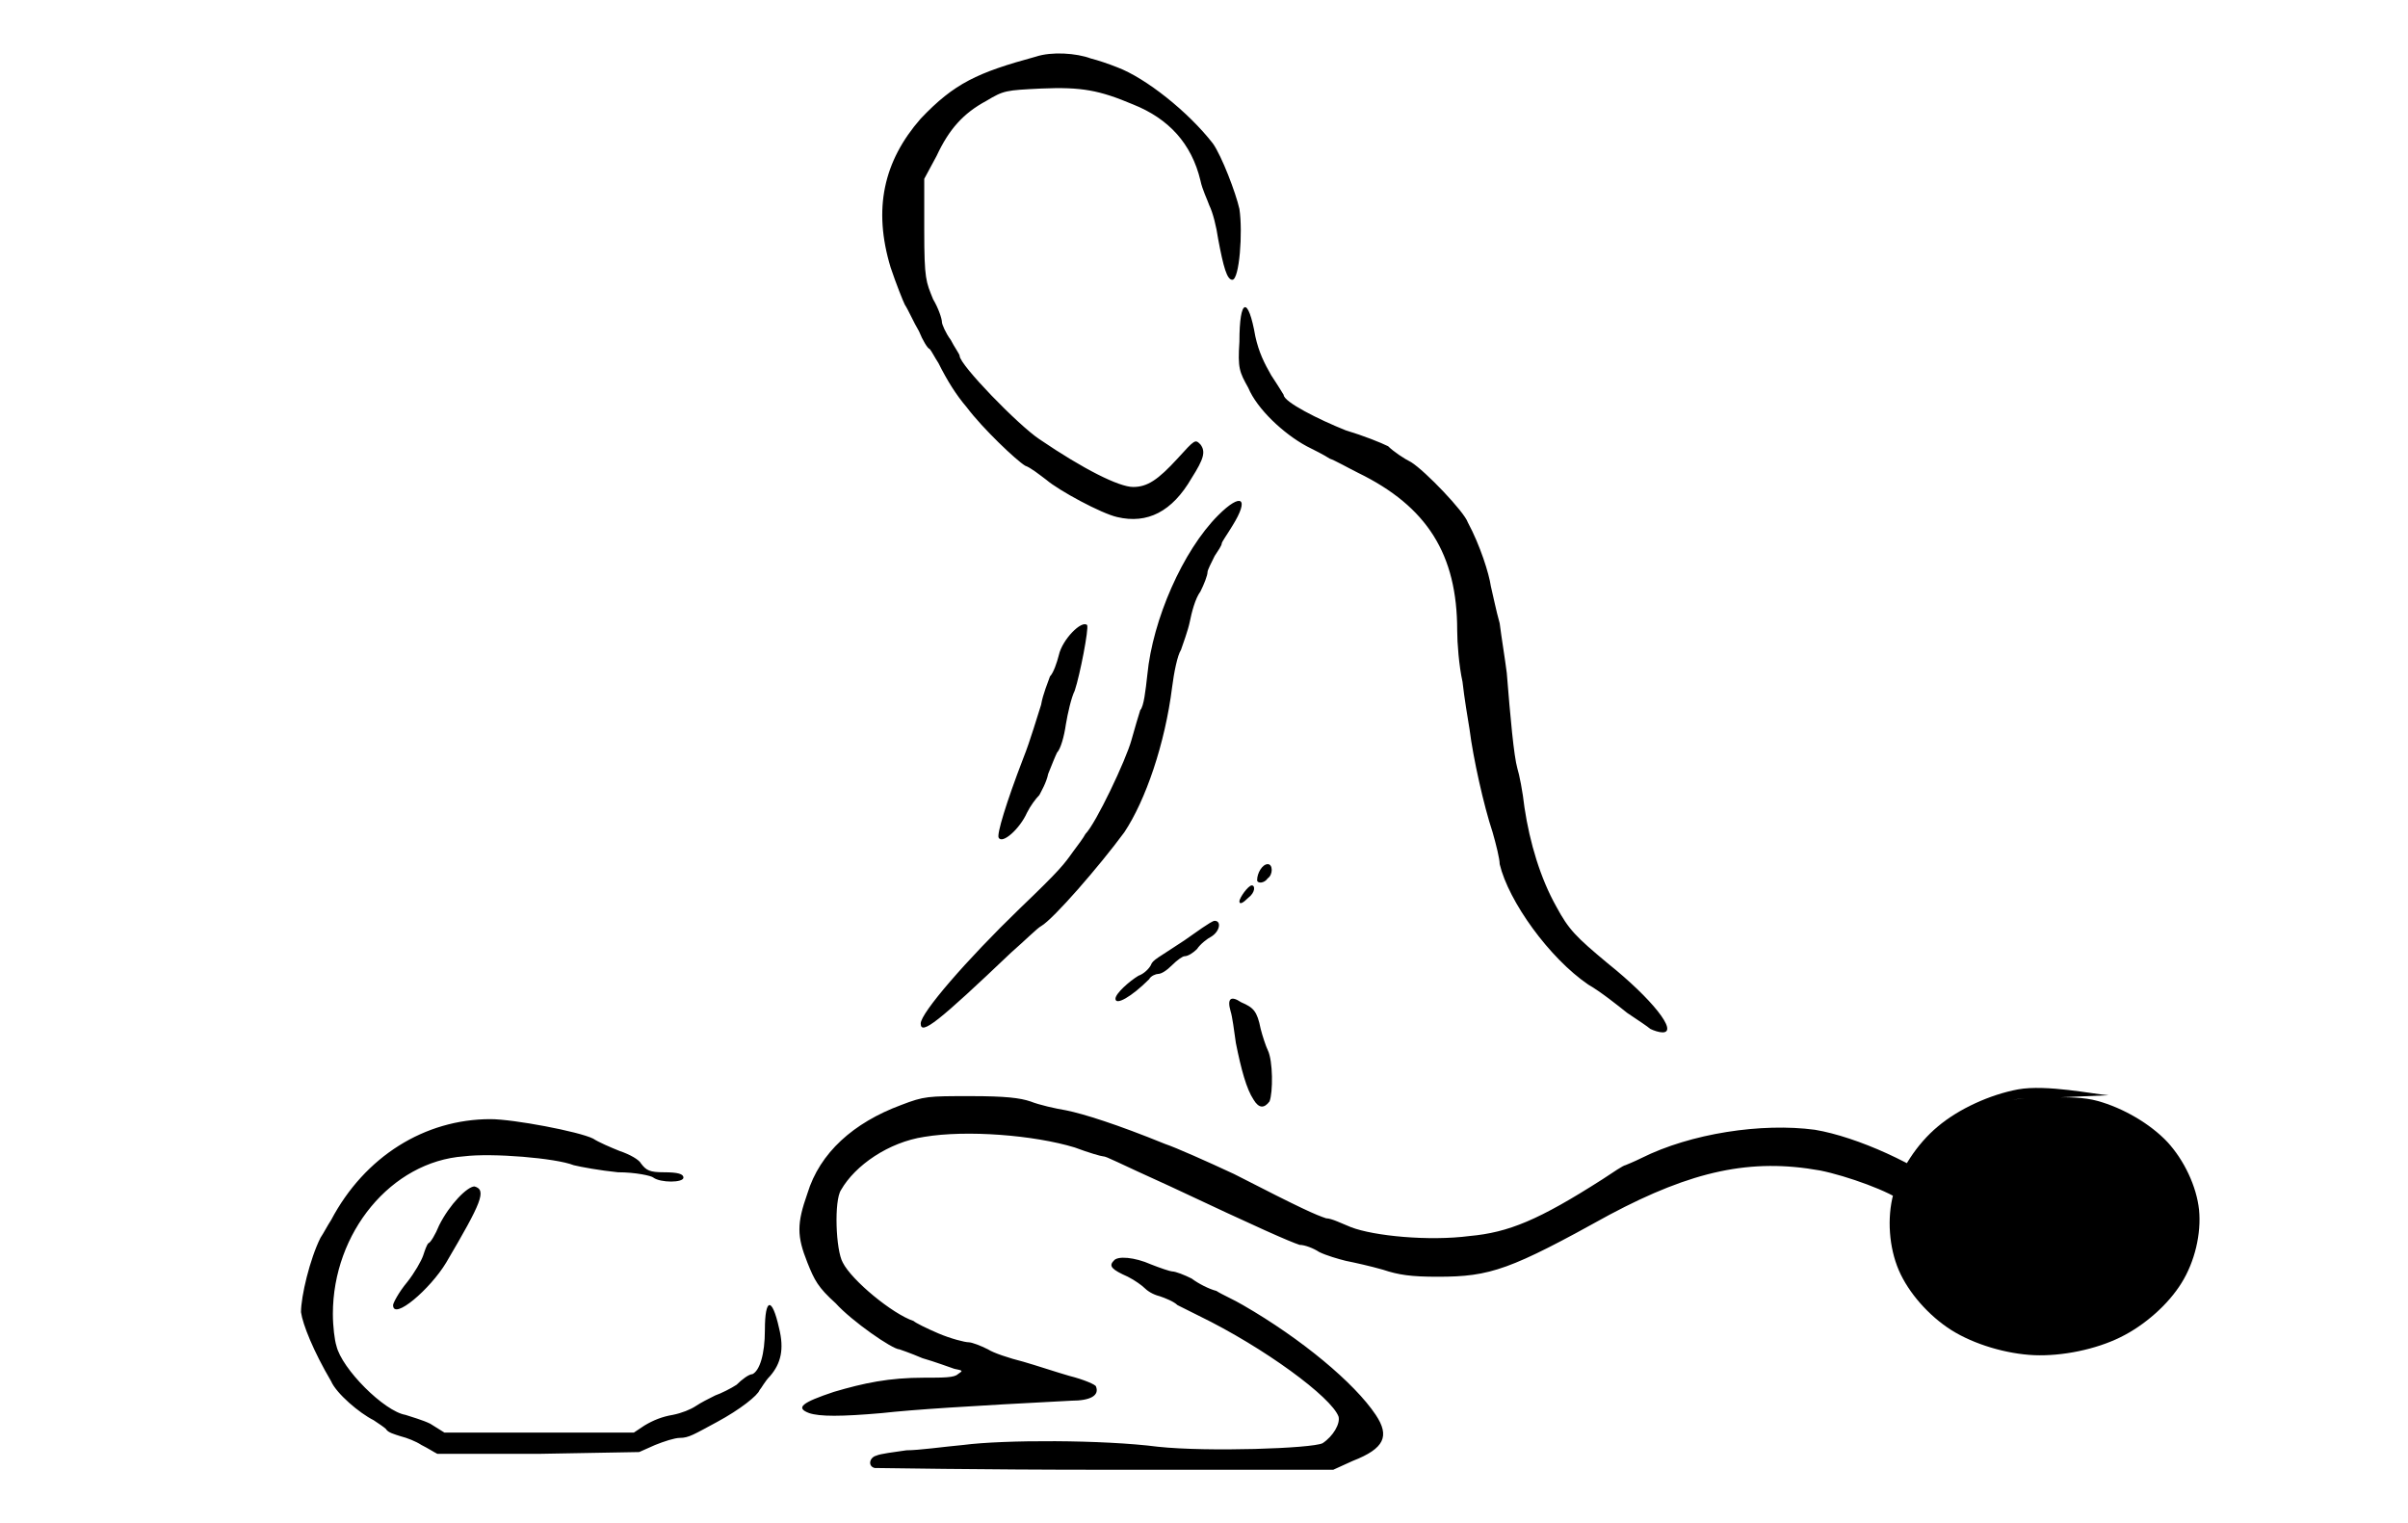
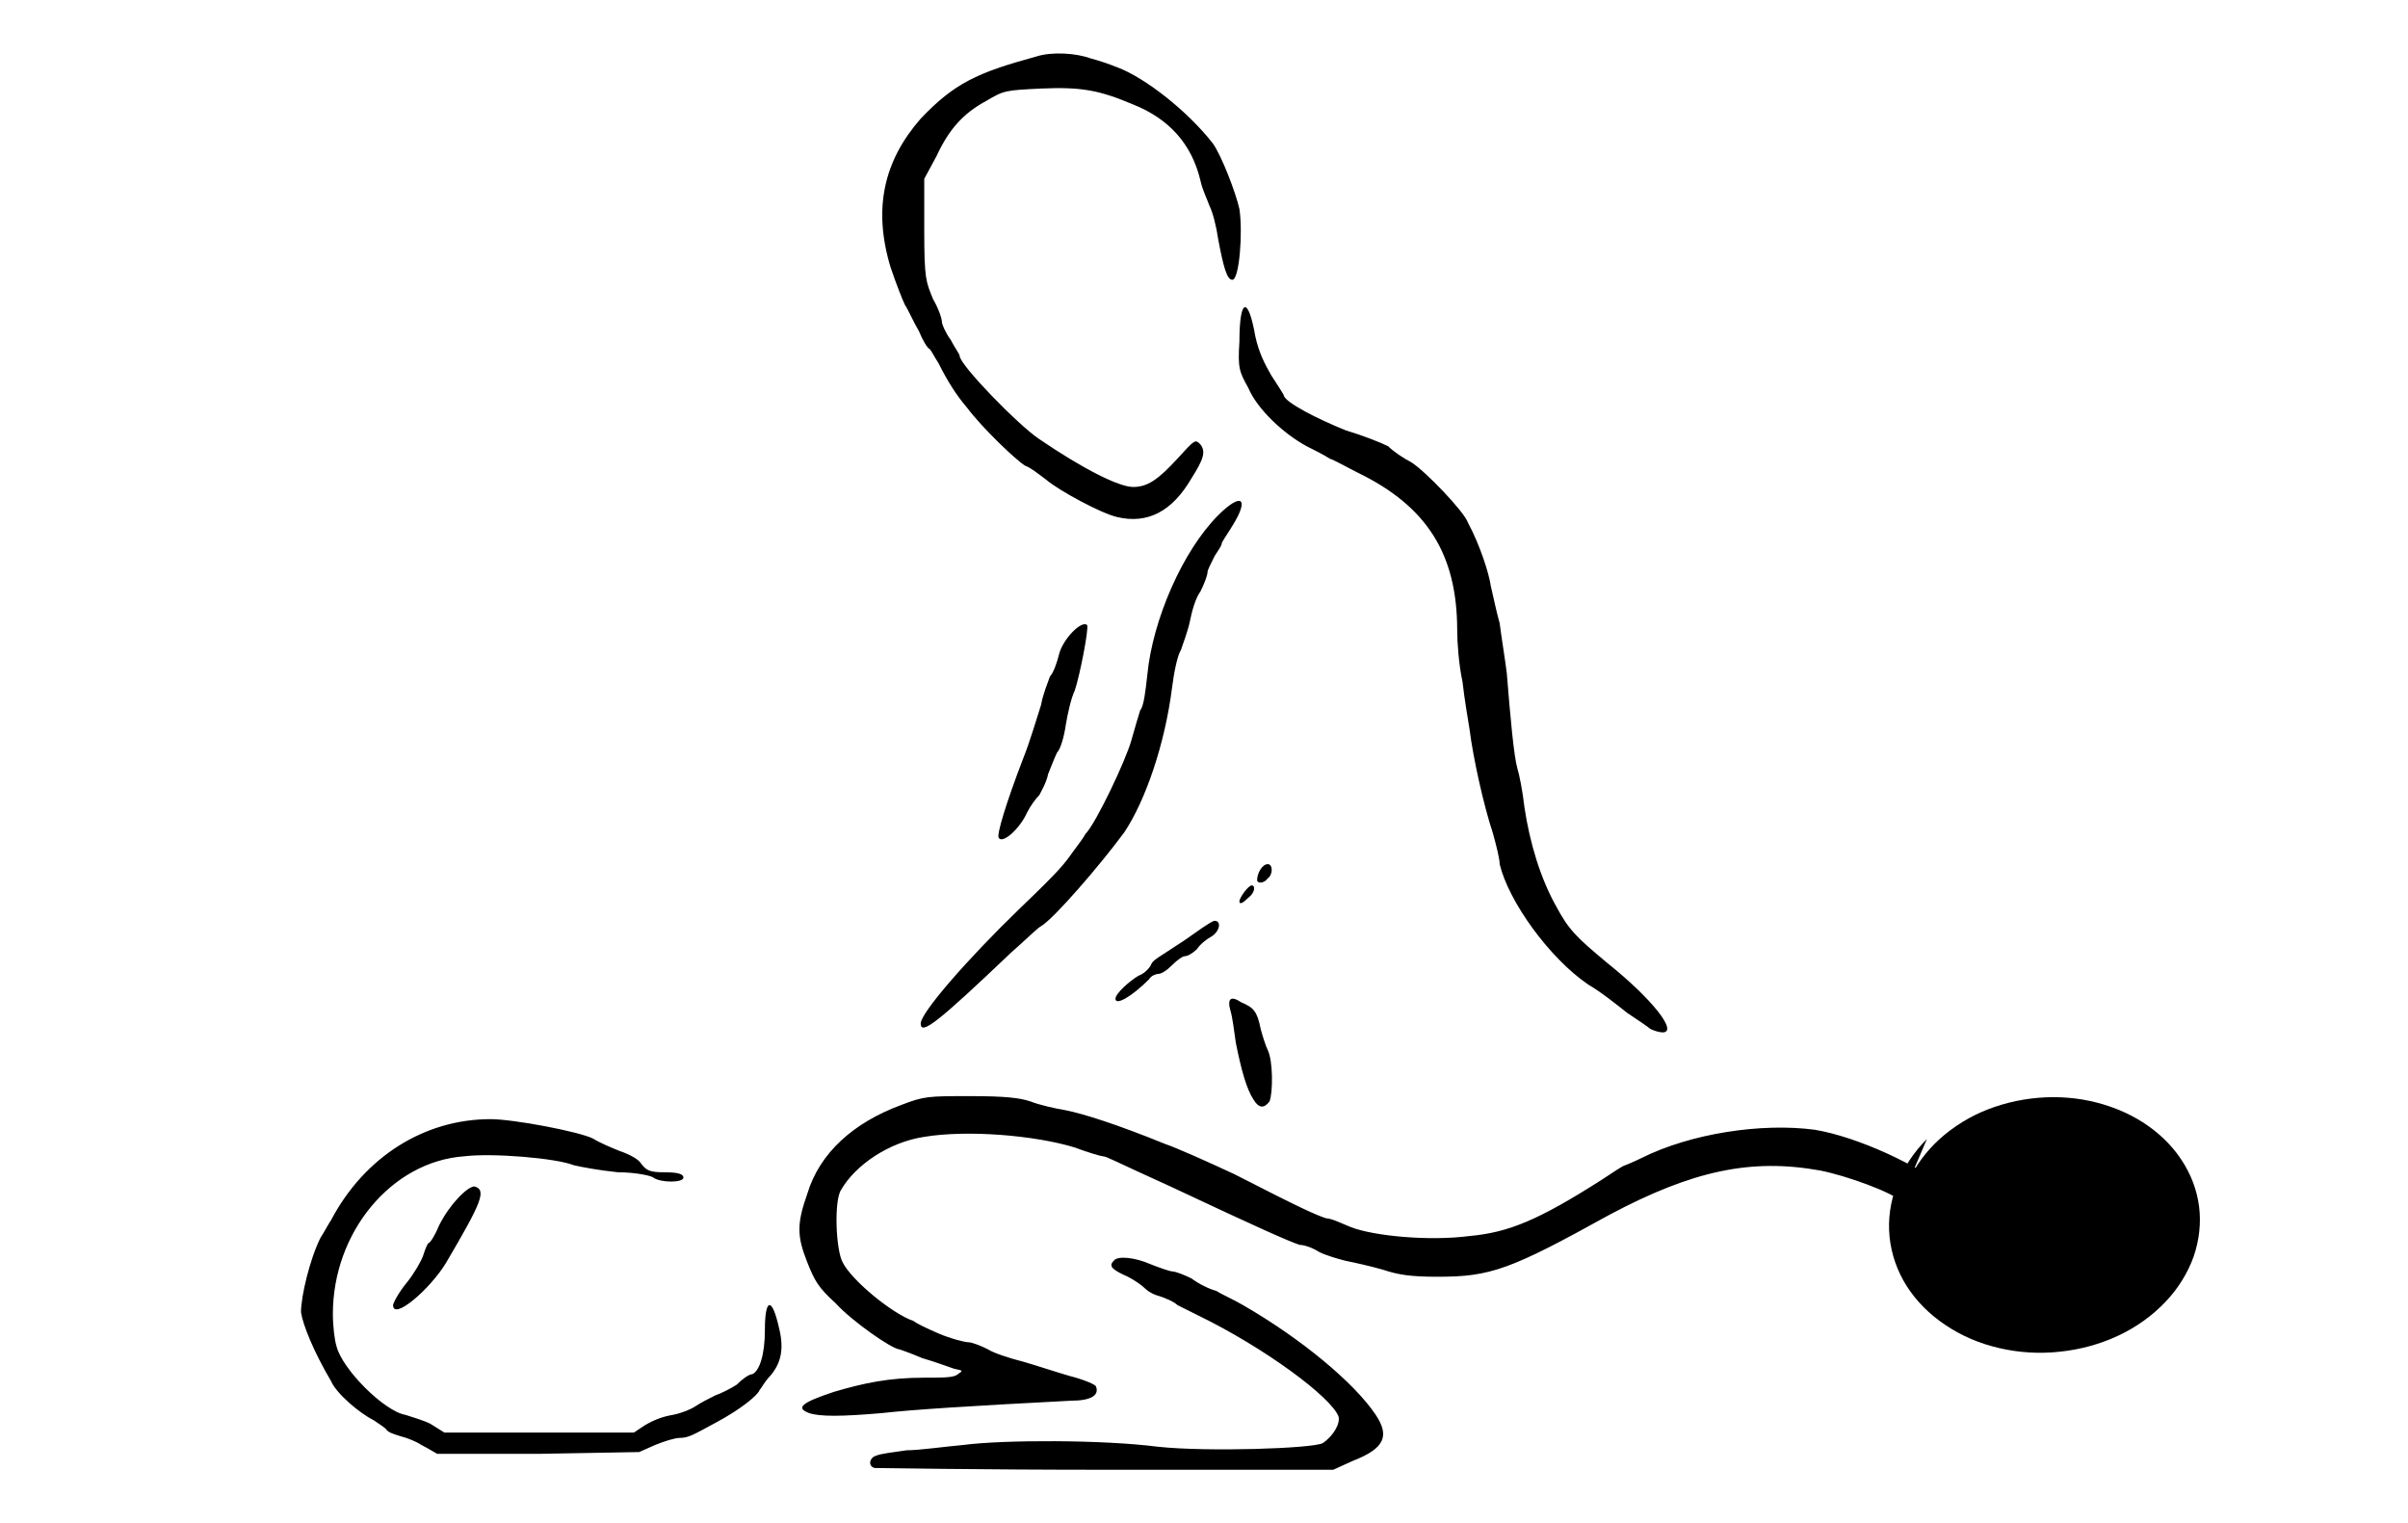
<svg viewBox="58 22 136 86" aria-hidden="true">
  <ellipse class="spot" cx="174" cy="91" rx="7.2" ry="5.6" />
  <path class="fig" fill-rule="evenodd" d="M107.4 104.9C107.0 104.8 107.1 104.3 107.5 104.2C107.7 104.1 108.5 104.0 109.2 103.9C109.9 103.9 111.3 103.7 112.4 103.6C114.7 103.3 120.3 103.3 123.4 103.7C126.2 104.0 132.1 103.8 132.7 103.5C133.3 103.1 133.7 102.4 133.6 102.0C133.2 100.9 129.4 98.1 125.7 96.3C125.3 96.1 124.7 95.8 124.5 95.7C124.3 95.5 123.8 95.3 123.5 95.2C123.1 95.1 122.8 94.9 122.6 94.7C122.5 94.6 122.1 94.3 121.7 94.1C120.8 93.7 120.6 93.5 120.9 93.2C121.1 92.9 122.1 93.0 123.0 93.4C123.5 93.6 124.1 93.8 124.2 93.8C124.4 93.8 124.9 94.0 125.3 94.2C125.7 94.5 126.3 94.8 126.7 94.9C127.0 95.1 127.7 95.4 128.2 95.7C131.5 97.6 134.5 100.1 135.7 101.9C136.5 103.1 136.2 103.8 134.4 104.5L133.3 105.0L120.4 105.0C113.4 105.0 107.5 104.9 107.4 104.9ZM82.7 104.1C82.5 104.0 82.2 103.8 81.8 103.6C81.5 103.4 81.0 103.2 80.6 103.1C80.3 103.0 79.9 102.9 79.8 102.7C79.7 102.6 79.4 102.4 79.1 102.2C78.3 101.8 77.0 100.7 76.7 100.0C75.7 98.3 75.1 96.8 75.0 96.1C75.0 95.2 75.5 93.1 76.1 91.9C76.3 91.6 76.5 91.2 76.7 90.9C78.6 87.3 82.0 85.2 85.7 85.2C87.0 85.2 90.7 85.9 91.5 86.3C91.8 86.5 92.5 86.8 93.0 87.0C93.6 87.2 94.1 87.5 94.2 87.7C94.5 88.1 94.7 88.2 95.5 88.2C96.3 88.2 96.6 88.3 96.6 88.5C96.6 88.8 95.3 88.8 94.9 88.5C94.8 88.4 93.9 88.2 92.9 88.2C91.9 88.1 90.8 87.9 90.4 87.8C89.4 87.4 85.8 87.1 84.2 87.3C80.1 87.6 76.8 91.6 76.8 96.2C76.8 96.9 76.9 97.7 77.0 98.0C77.3 99.3 79.7 101.7 80.9 101.9C81.2 102.0 81.9 102.2 82.3 102.4L83.1 102.9L88.4 102.9L93.8 102.9L94.4 102.5C94.9 102.2 95.4 102.0 96.0 101.9C96.5 101.8 97.0 101.6 97.3 101.4C97.6 101.2 98.0 101.0 98.4 100.8C98.7 100.7 99.3 100.4 99.6 100.2C99.9 99.9 100.3 99.6 100.5 99.6C100.9 99.4 101.2 98.5 101.2 97.1C101.2 95.3 101.6 95.2 102.0 97.0C102.3 98.2 102.1 99.0 101.5 99.7C101.2 100.0 101.0 100.4 100.9 100.5C100.8 100.8 99.8 101.6 98.5 102.3C97.2 103.0 96.9 103.2 96.4 103.2C96.1 103.2 95.5 103.4 95.0 103.6L94.1 104.0L88.5 104.1C85.4 104.1 82.8 104.1 82.7 104.1ZM103.7 101.8C102.9 101.5 103.3 101.2 105.1 100.6C106.8 100.1 108.2 99.8 110.2 99.8C111.3 99.8 111.9 99.8 112.1 99.6C112.4 99.4 112.4 99.4 111.9 99.3C111.6 99.2 110.8 98.9 110.1 98.7C109.4 98.4 108.8 98.2 108.8 98.2C108.4 98.2 106.1 96.6 105.2 95.6C104.2 94.7 104.0 94.3 103.6 93.3C103.0 91.8 103.0 91.1 103.6 89.4C104.3 87.1 106.2 85.4 108.9 84.4C110.2 83.9 110.4 83.9 112.8 83.9C114.8 83.9 115.6 84.0 116.2 84.2C116.7 84.4 117.6 84.6 118.2 84.7C119.2 84.9 121.1 85.5 123.8 86.6C124.4 86.8 126.2 87.6 127.7 88.3C131.6 90.3 132.3 90.6 132.9 90.8C133.2 90.8 133.8 91.1 134.3 91.3C135.6 91.8 138.7 92.1 141.0 91.8C143.2 91.6 144.9 90.9 148.5 88.6C149.1 88.2 149.7 87.8 149.8 87.8C149.8 87.8 150.3 87.6 150.7 87.4C153.5 86.0 157.5 85.4 160.5 85.8C162.9 86.2 166.4 87.8 168.2 89.3C168.5 89.5 168.8 89.7 168.9 89.7C169.0 89.7 169.4 89.9 169.8 90.2C170.3 90.4 170.9 90.7 171.3 90.8C171.6 90.9 172.1 91.1 172.2 91.3C172.4 91.5 172.8 91.7 173.1 91.8C174.1 91.9 174.3 92.0 174.8 92.4C175.1 92.6 175.6 92.9 176.0 93.0C176.5 93.1 176.7 93.3 176.7 93.5C176.7 94.1 175.3 94.1 174.6 93.6C174.5 93.4 173.9 93.2 173.3 93.2C172.7 93.1 171.9 92.9 171.6 92.7C171.3 92.5 170.7 92.3 170.3 92.2C169.9 92.1 169.5 91.9 169.3 91.7C169.2 91.6 168.7 91.4 168.3 91.3C167.8 91.1 167.2 90.8 166.9 90.6C166.6 90.4 166.2 90.2 166.1 90.2C166.0 90.2 165.7 90.0 165.5 89.9C164.8 89.3 162.3 88.4 160.8 88.1C156.9 87.4 153.6 88.1 148.9 90.6C143.3 93.7 142.2 94.1 139.2 94.1C137.7 94.1 137.0 94.0 136.1 93.7C135.4 93.5 134.5 93.3 134.0 93.2C133.6 93.1 132.9 92.9 132.5 92.7C132.2 92.5 131.7 92.3 131.4 92.3C130.8 92.1 129.2 91.4 124.1 89.0C121.0 87.6 120.5 87.3 120.3 87.3C120.2 87.3 119.5 87.1 118.7 86.8C116.4 86.1 112.6 85.8 110.2 86.2C108.2 86.5 106.3 87.8 105.5 89.2C105.1 89.8 105.2 92.6 105.6 93.3C106.1 94.3 108.4 96.2 109.6 96.6C109.7 96.7 110.3 97.0 111.0 97.3C111.7 97.6 112.5 97.8 112.7 97.8C112.9 97.8 113.4 98.0 113.8 98.2C114.1 98.4 115.0 98.7 115.8 98.9C116.5 99.1 117.7 99.5 118.4 99.7C119.2 99.9 119.9 100.2 119.9 100.3C120.1 100.8 119.6 101.1 118.5 101.1C112.7 101.4 109.6 101.6 107.8 101.8C105.5 102.0 104.3 102.0 103.7 101.8ZM80.2 95.7C80.2 95.6 80.5 95.0 81.0 94.4C81.4 93.9 81.8 93.2 81.9 92.9C82.0 92.6 82.1 92.3 82.2 92.2C82.3 92.2 82.6 91.7 82.8 91.2C83.4 90.0 84.4 89.0 84.8 89.0C85.5 89.2 85.2 89.9 83.2 93.3C82.3 94.8 80.2 96.6 80.2 95.7ZM128.8 84.1C128.4 83.5 128.1 82.4 127.8 80.9C127.7 80.2 127.6 79.4 127.5 79.1C127.3 78.4 127.5 78.2 128.1 78.6C128.8 78.9 129.0 79.1 129.2 80.1C129.3 80.5 129.5 81.1 129.6 81.3C129.9 81.9 129.9 83.7 129.7 84.2C129.4 84.6 129.1 84.6 128.8 84.1ZM151.2 80.1C151.1 80.0 150.5 79.6 149.9 79.2C149.4 78.8 148.4 78.0 147.7 77.6C145.5 76.1 143.2 72.9 142.7 70.8C142.7 70.5 142.5 69.7 142.3 69.0C141.8 67.5 141.2 64.8 141.0 63.2C140.9 62.6 140.7 61.4 140.6 60.5C140.4 59.6 140.3 58.3 140.3 57.6C140.3 53.3 138.6 50.6 134.7 48.7C134.1 48.4 133.4 48.0 133.1 47.9C132.8 47.7 132.2 47.4 131.8 47.2C130.5 46.5 129.0 45.1 128.5 43.9C128.0 43.0 127.9 42.8 128.0 41.3C128.0 38.8 128.5 38.7 128.9 41.0C129.1 41.9 129.4 42.5 129.8 43.2C130.2 43.8 130.5 44.3 130.5 44.3C130.5 44.7 132.5 45.7 134.0 46.3C135.0 46.6 136.0 47.0 136.4 47.2C136.7 47.5 137.3 47.9 137.7 48.1C138.5 48.6 140.7 50.9 140.9 51.5C141.6 52.8 142.1 54.4 142.2 55.1C142.3 55.5 142.5 56.5 142.7 57.2C142.8 58.0 143.0 59.2 143.1 60.0C143.3 62.5 143.5 64.7 143.7 65.4C143.8 65.7 144.0 66.7 144.1 67.6C144.4 69.6 145.0 71.6 145.9 73.2C146.6 74.5 147.0 74.9 148.8 76.4C151.3 78.4 152.8 80.3 151.9 80.3C151.7 80.3 151.4 80.2 151.2 80.1ZM110.0 79.8C110.0 79.2 112.6 76.2 115.6 73.3C117.9 71.1 118.1 70.8 118.6 70.1C118.9 69.7 119.2 69.3 119.3 69.1C119.9 68.5 121.6 64.9 121.9 63.8C122.1 63.1 122.3 62.4 122.4 62.1C122.6 61.9 122.7 61.0 122.8 60.1C123.1 57.0 124.8 53.1 126.8 51.1C128.1 49.8 128.6 50.1 127.6 51.7C127.3 52.2 127.0 52.6 127.0 52.7C127.0 52.8 126.8 53.1 126.6 53.4C126.4 53.8 126.2 54.2 126.2 54.3C126.2 54.5 126.0 55.0 125.8 55.4C125.5 55.8 125.3 56.6 125.2 57.1C125.1 57.6 124.8 58.4 124.7 58.7C124.5 59.0 124.3 60.0 124.2 60.8C123.8 64.0 122.7 67.2 121.5 69.0C120.1 70.9 117.5 73.9 116.8 74.3C116.6 74.4 115.9 75.1 115.1 75.8C111.0 79.7 110.0 80.5 110.0 79.8ZM121.0 78.4C121.0 78.1 121.8 77.4 122.3 77.1C122.6 77.0 122.9 76.7 123.0 76.5C123.1 76.2 123.4 76.1 124.9 75.1C125.2 74.9 125.6 74.6 125.9 74.4C126.2 74.2 126.5 74.0 126.6 74.0C127.0 74.0 126.9 74.6 126.4 74.9C126.2 75.0 125.8 75.3 125.6 75.6C125.4 75.8 125.1 76.0 124.9 76.0C124.8 76.0 124.5 76.2 124.2 76.5C123.9 76.8 123.6 77.0 123.4 77.0C123.3 77.0 123.0 77.1 122.9 77.3C121.9 78.3 121.0 78.8 121.0 78.4ZM128.0 72.9C128.0 72.7 128.5 72.0 128.7 72.0C128.9 72.0 128.9 72.4 128.5 72.7C128.2 73.0 128.0 73.1 128.0 72.9ZM129.0 71.7C129.0 71.3 129.3 70.8 129.6 70.8C129.9 70.8 129.9 71.4 129.6 71.6C129.4 71.9 129.0 71.9 129.0 71.7ZM114.4 69.3C114.3 69.1 114.8 67.4 115.8 64.8C116.2 63.8 116.6 62.4 116.8 61.8C116.9 61.2 117.2 60.5 117.3 60.2C117.5 60.0 117.7 59.4 117.8 59.0C118.0 58.1 119.1 57.0 119.4 57.3C119.5 57.5 119.0 60.1 118.7 61.0C118.5 61.4 118.3 62.3 118.2 62.9C118.1 63.6 117.9 64.3 117.7 64.5C117.6 64.7 117.4 65.2 117.2 65.7C117.1 66.2 116.8 66.7 116.7 66.9C116.5 67.1 116.2 67.5 116.0 67.9C115.6 68.8 114.6 69.7 114.4 69.3ZM121.1 51.2C120.2 51.0 117.8 49.7 117.1 49.1C116.7 48.8 116.2 48.4 115.9 48.3C115.4 48.0 113.5 46.2 112.6 45.0C112.0 44.3 111.5 43.5 111.0 42.5C110.8 42.2 110.6 41.8 110.5 41.7C110.4 41.7 110.1 41.2 109.9 40.7C109.6 40.2 109.3 39.5 109.1 39.2C109.0 39.0 108.6 38.0 108.3 37.1C107.3 33.8 107.9 31.1 110.0 28.7C111.9 26.7 113.2 26.1 116.5 25.2C117.4 24.9 118.8 25.0 119.6 25.3C120.0 25.4 120.6 25.6 121.1 25.8C122.7 26.4 125.1 28.3 126.5 30.1C127.0 30.8 127.8 32.9 128.0 33.8C128.2 35.1 128.0 37.8 127.6 37.8C127.3 37.8 127.1 37.1 126.8 35.5C126.7 34.8 126.5 34.0 126.3 33.6C126.2 33.3 125.9 32.7 125.8 32.2C125.3 30.1 124.0 28.7 122.0 27.9C120.1 27.1 119.1 26.9 116.8 27.0C114.8 27.1 114.7 27.1 113.7 27.7C112.4 28.4 111.6 29.3 110.9 30.8L110.2 32.1L110.2 35.0C110.2 37.8 110.3 37.9 110.7 38.9C111.0 39.4 111.2 40.0 111.2 40.2C111.2 40.3 111.4 40.8 111.7 41.2C111.9 41.6 112.2 42.0 112.2 42.1C112.2 42.6 115.5 46.0 116.7 46.8C119.2 48.5 121.2 49.5 122.0 49.5C122.8 49.5 123.4 49.1 124.5 47.9C125.5 46.8 125.5 46.8 125.8 47.1C126.1 47.5 126.0 47.9 125.3 49.0C124.2 50.9 122.8 51.6 121.1 51.2Z" />
-   <path class="ring dr" d="M171.64 84.08 C172.45 84.09 175.00 83.76 176.46 84.17 C177.92 84.57 179.45 85.47 180.41 86.49 C181.36 87.52 182.06 89.00 182.20 90.33 C182.33 91.66 181.96 93.25 181.21 94.45 C180.47 95.65 179.14 96.84 177.75 97.52 C176.37 98.20 174.49 98.59 172.90 98.53 C171.31 98.46 169.50 97.92 168.22 97.12 C166.95 96.32 165.79 95.01 165.24 93.73 C164.69 92.45 164.57 90.79 164.93 89.44 C165.30 88.09 166.26 86.60 167.44 85.62 C168.61 84.63 170.37 83.82 171.97 83.52 C173.58 83.23 176.24 83.79 177.09 83.85" />
+   <path class="ring dr" d="M165.53 89.36 C165.82 88.47 166.33 87.61 167.01 86.86 C167.69 86.11 168.55 85.47 169.52 84.98 C170.49 84.50 171.58 84.18 172.69 84.04 C173.80 83.90 174.94 83.94 176.02 84.17 C177.10 84.40 178.13 84.81 179.01 85.37 C179.89 85.93 180.64 86.65 181.18 87.46 C181.73 88.28 182.08 89.19 182.20 90.13 C182.32 91.07 182.21 92.04 181.89 92.97 C181.56 93.89 181.02 94.77 180.29 95.53 C179.57 96.29 178.67 96.94 177.65 97.42 C176.63 97.90 175.51 98.21 174.36 98.33 C173.21 98.46 172.03 98.39 170.92 98.13 C169.81 97.88 168.77 97.43 167.88 96.83 C166.98 96.23 166.23 95.48 165.69 94.63 C165.15 93.78 164.82 92.83 164.72 91.85 C164.62 90.88 164.76 89.88 165.12 88.93 C165.48 87.99 166.06 87.09 166.83 86.32" />
</svg>
